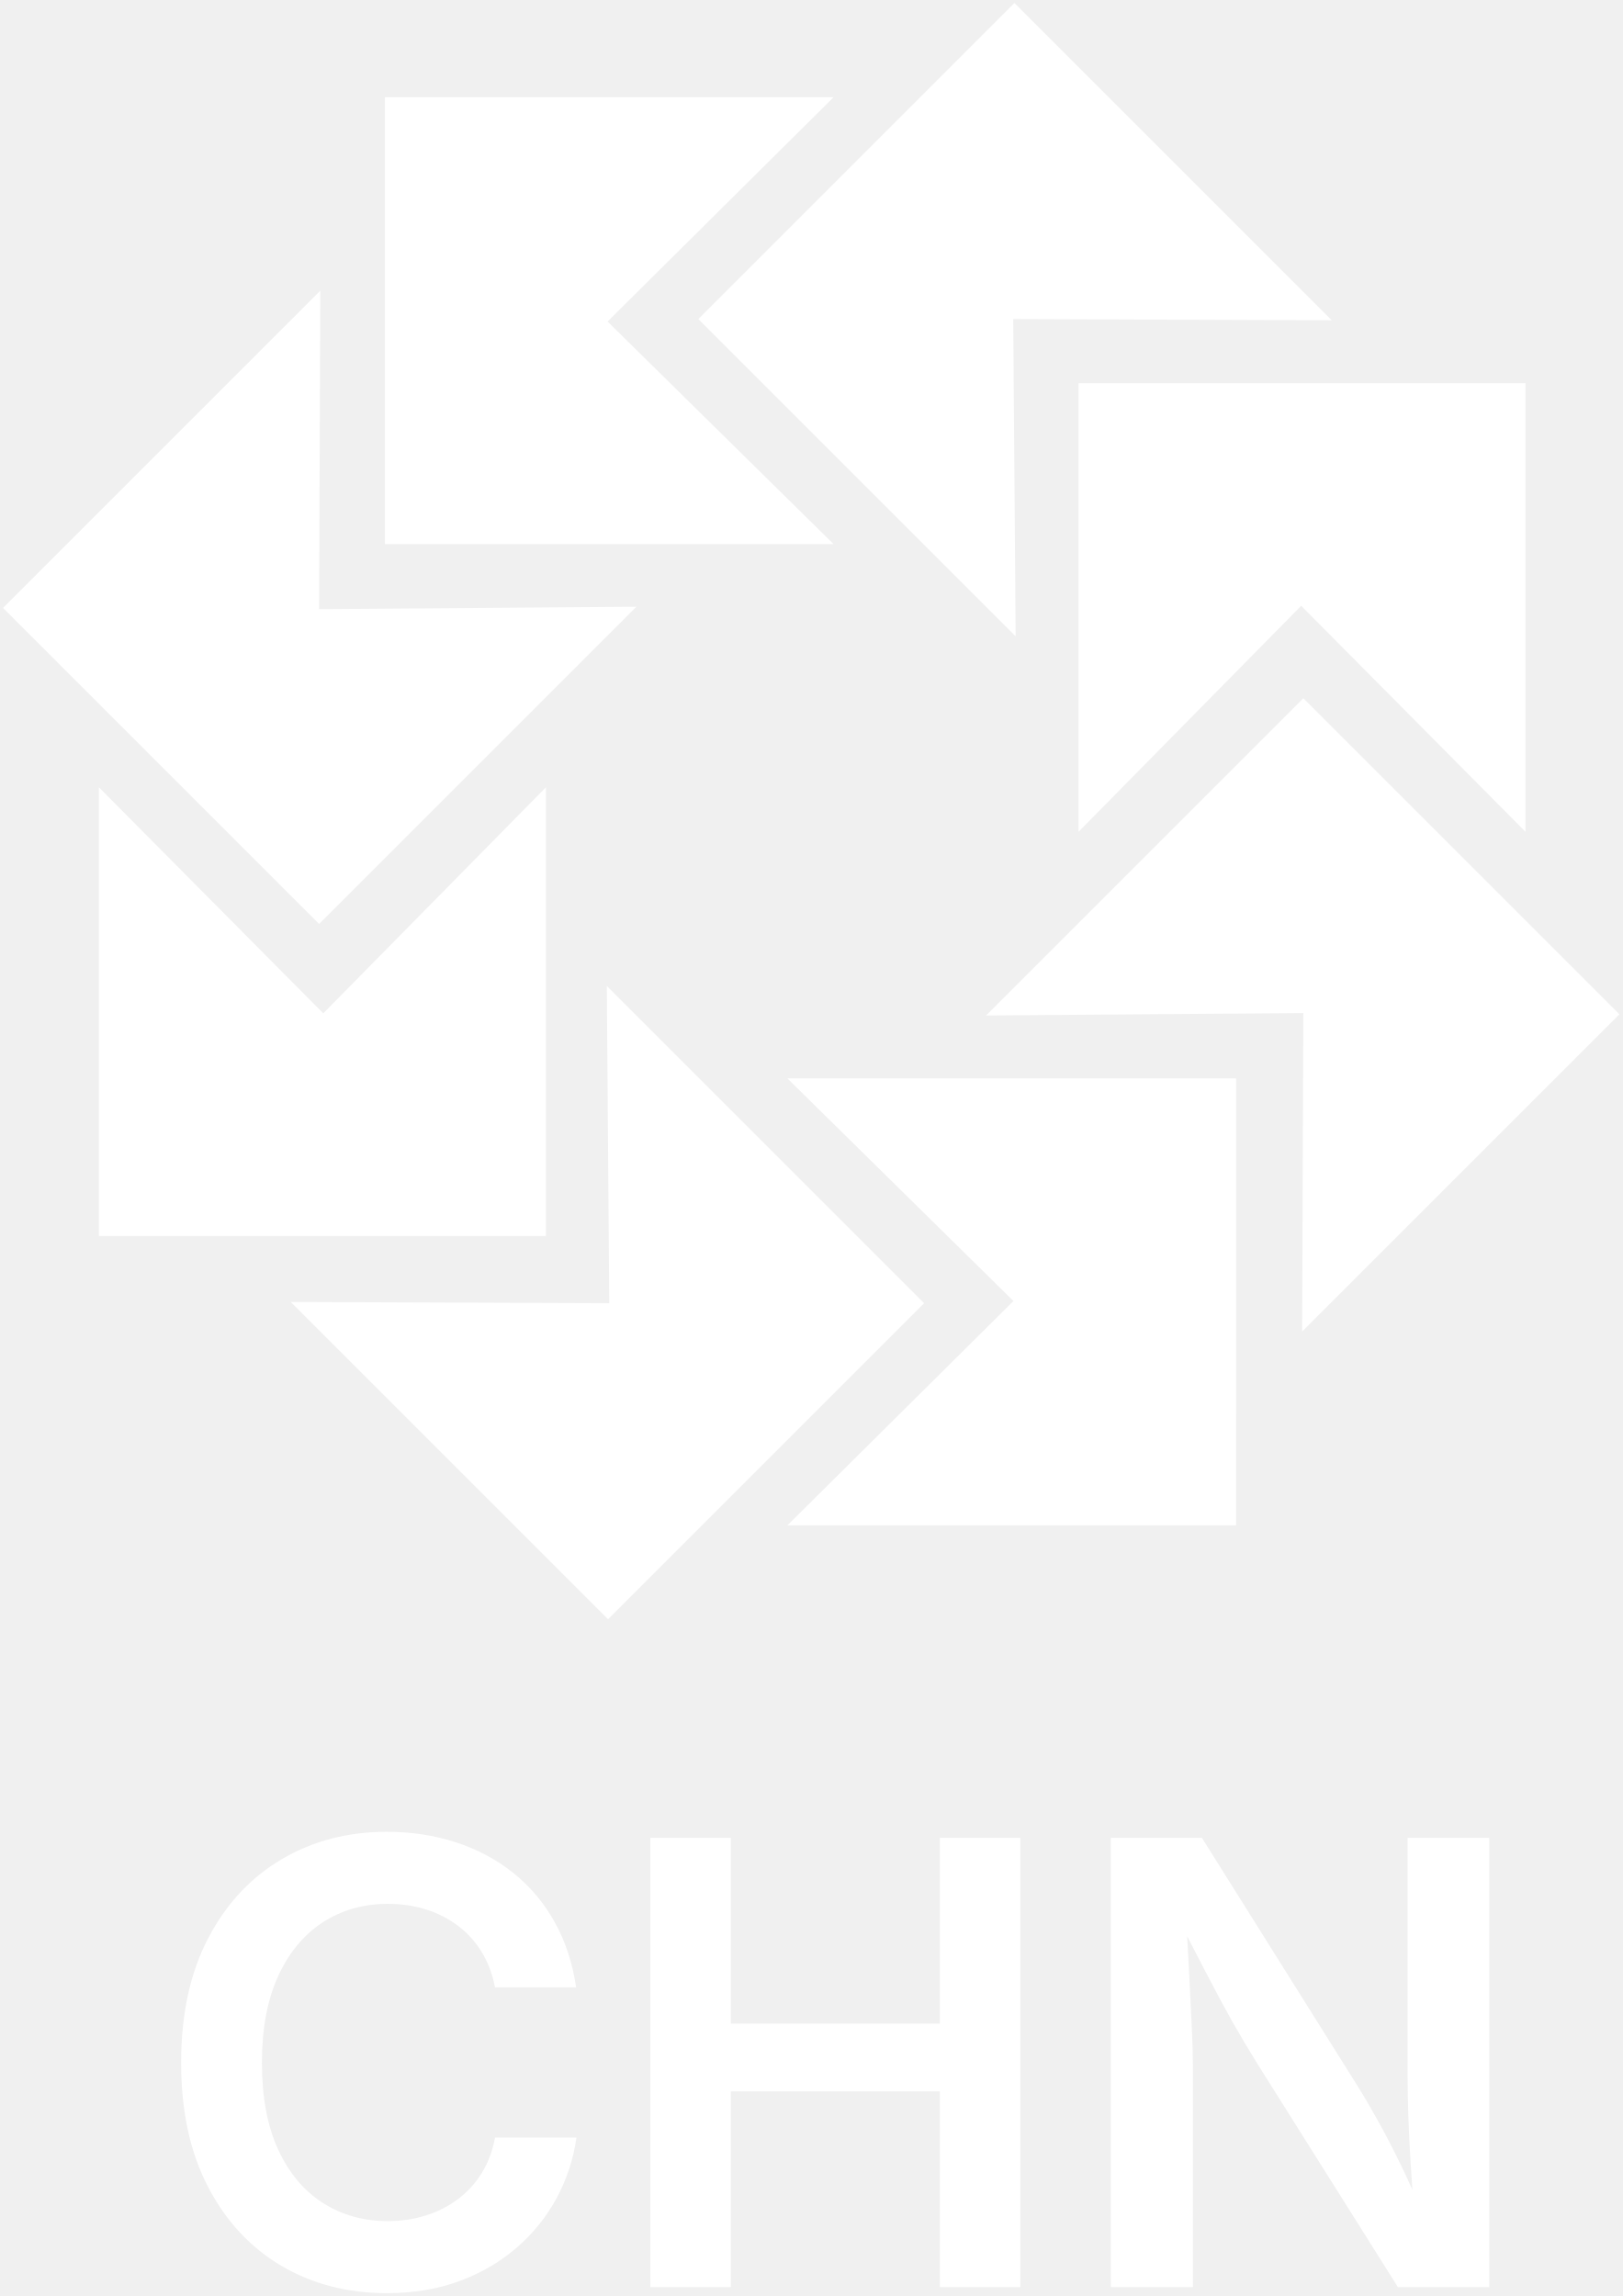
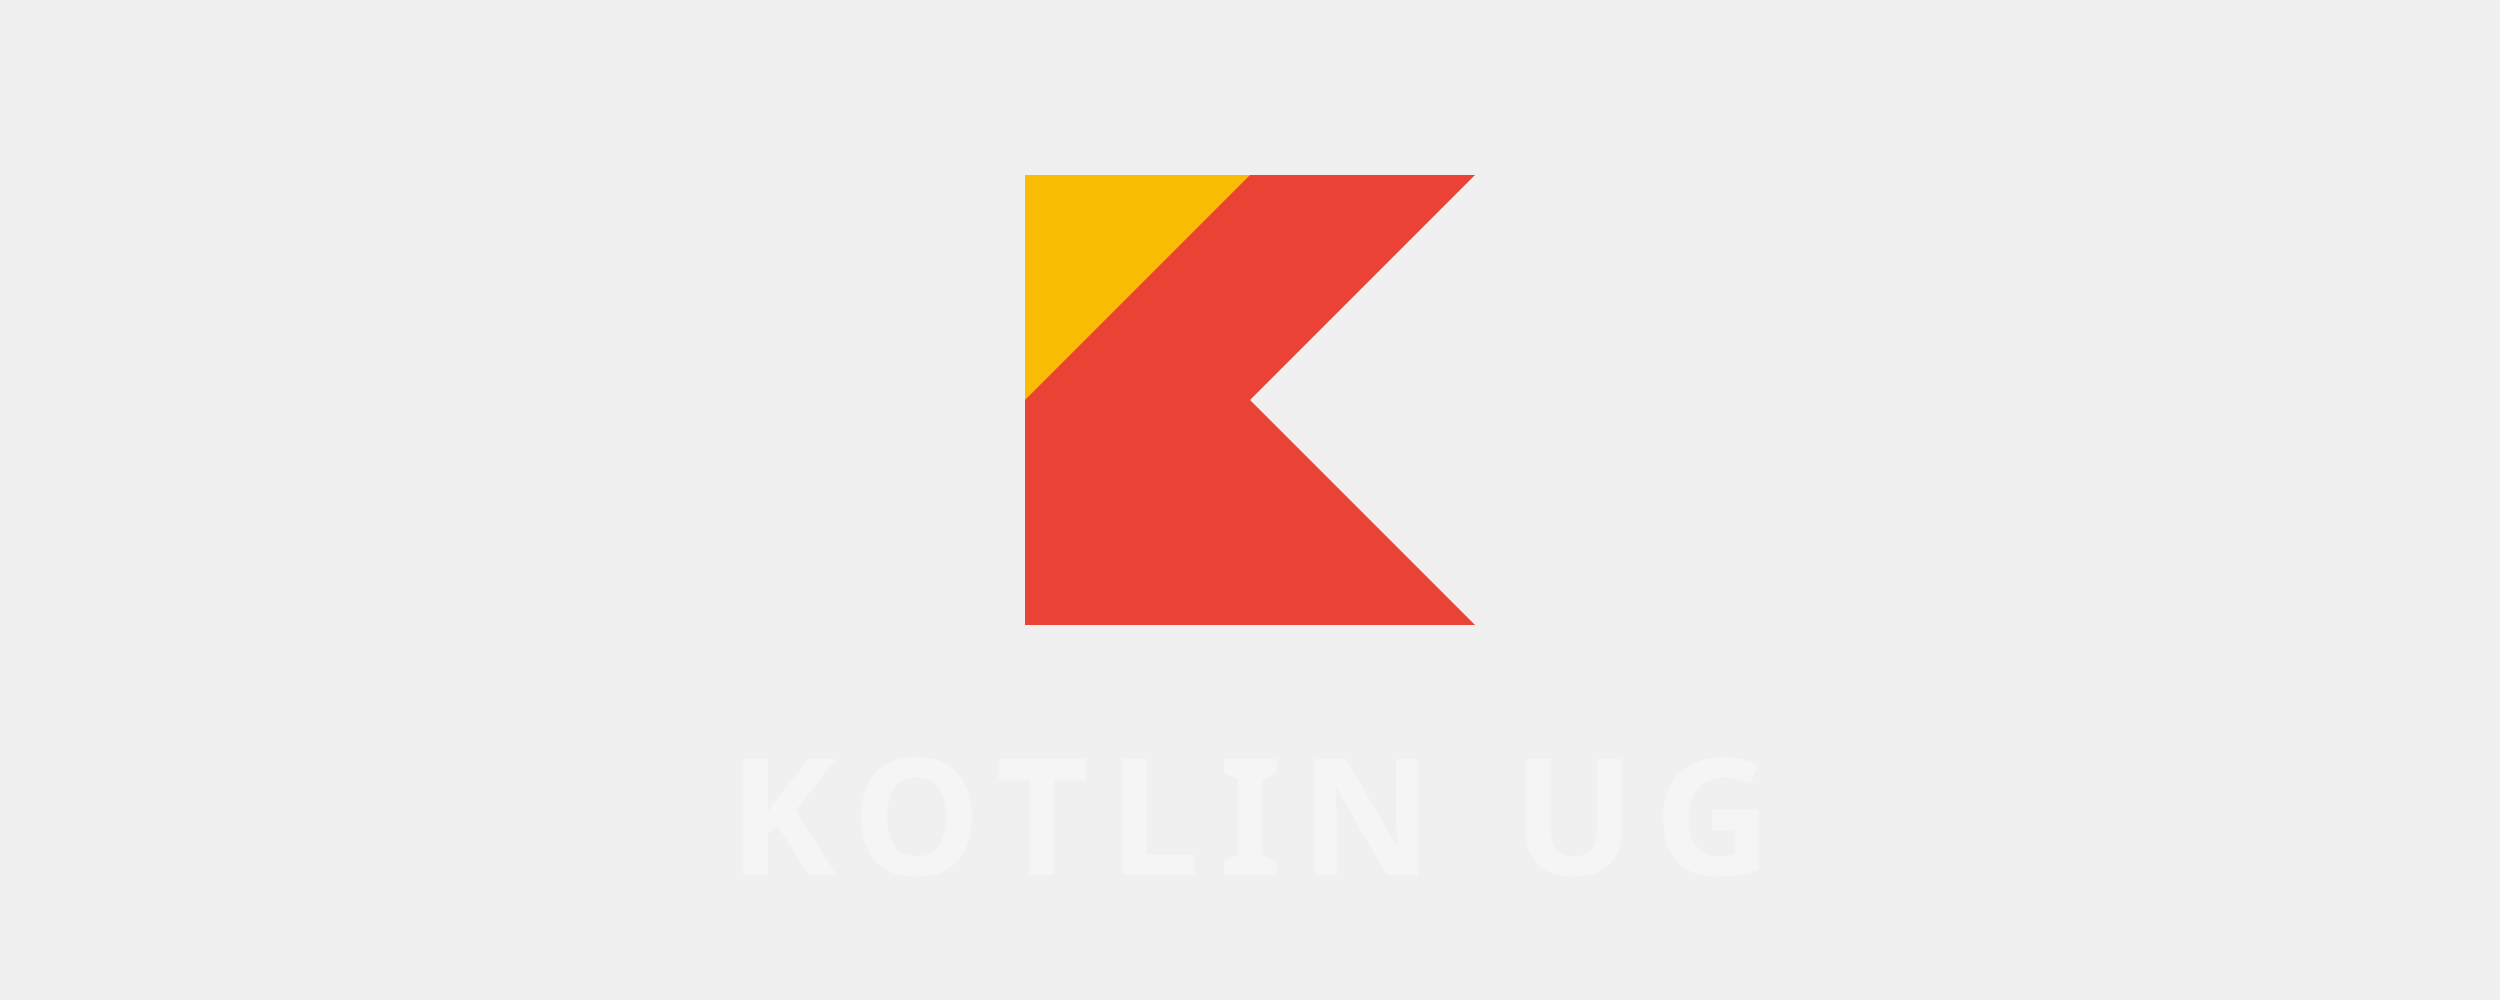
- <svg xmlns="http://www.w3.org/2000/svg" width="1026" height="1452" viewBox="1495 79 1026 1452" fill="none">
-   <path d="M1739.57 1529.2C1714.66 1529.2 1692.41 1523.42 1672.81 1511.84C1653.24 1500.27 1637.8 1483.62 1626.5 1461.89C1615.19 1440.14 1609.53 1414 1609.53 1383.49C1609.53 1352.85 1615.22 1326.63 1626.59 1304.84C1637.97 1283.05 1653.48 1266.37 1673.11 1254.8C1692.74 1243.22 1714.9 1237.43 1739.57 1237.43C1755.09 1237.43 1769.62 1239.64 1783.15 1244.05C1796.68 1248.43 1808.75 1254.85 1819.37 1263.3C1829.98 1271.73 1838.72 1282.04 1845.58 1294.25C1852.45 1306.45 1857.03 1320.31 1859.31 1335.83H1808.02C1806.37 1327.31 1803.53 1319.82 1799.52 1313.35C1795.54 1306.85 1790.55 1301.34 1784.54 1296.83C1778.57 1292.32 1771.84 1288.89 1764.35 1286.53C1756.85 1284.18 1748.84 1283 1740.32 1283C1724.83 1283 1711.07 1286.92 1699.03 1294.74C1687.02 1302.57 1677.62 1313.95 1670.82 1328.87C1664.02 1343.79 1660.62 1362 1660.62 1383.49C1660.62 1405.25 1664.05 1423.57 1670.92 1438.46C1677.79 1453.32 1687.22 1464.56 1699.23 1472.19C1711.23 1479.82 1724.86 1483.63 1740.12 1483.63C1748.64 1483.63 1756.65 1482.46 1764.15 1480.1C1771.68 1477.75 1778.46 1474.32 1784.49 1469.8C1790.53 1465.29 1795.57 1459.77 1799.62 1453.24C1803.7 1446.67 1806.5 1439.19 1808.02 1430.8H1859.51C1857.59 1444.4 1853.41 1457.15 1846.98 1469.06C1840.58 1480.93 1832.17 1491.38 1821.75 1500.4C1811.34 1509.42 1799.24 1516.48 1785.44 1521.59C1771.64 1526.67 1756.35 1529.2 1739.57 1529.2ZM1906.23 1525.37V1241.26H1957.12V1358.72H2089.3V1241.26H2140.19V1525.37H2089.3V1401.6H1957.12V1525.37H1906.23ZM2197.4 1525.37V1241.26H2255.01L2353.21 1397.82C2357.26 1404.29 2361.57 1411.63 2366.14 1419.86C2370.72 1428.05 2375.48 1437.2 2380.42 1447.32C2385.4 1457.4 2390.3 1468.61 2395.15 1480.95H2389.43C2388.53 1470.27 2387.73 1459.31 2387.04 1448.07C2386.34 1436.79 2385.83 1426.11 2385.5 1416.03C2385.2 1405.91 2385.05 1397.36 2385.05 1390.36V1241.26H2436.69V1525.37H2378.93L2290.28 1384.44C2284.67 1375.42 2279.38 1366.53 2274.41 1357.77C2269.47 1348.98 2264.13 1339.07 2258.39 1328.02C2252.69 1316.95 2245.77 1303.6 2237.65 1287.98H2244.86C2245.62 1301.84 2246.32 1314.97 2246.95 1327.38C2247.61 1339.75 2248.16 1350.83 2248.59 1360.61C2249.05 1370.39 2249.29 1378.29 2249.29 1384.29V1525.37H2197.4Z" fill="white" />
-   <path d="M1738.4 140.469H2022.13L1879.18 282.334L2022.13 423.116H1738.4V140.469Z" fill="white" />
-   <path d="M2136.45 80.906L2337.08 281.534L2135.69 280.768L2137.22 481.396L1936.59 280.768L2136.45 80.906Z" fill="white" />
-   <path d="M2459.64 321.318L2459.64 605.049L2317.78 462.101L2176.99 605.049L2176.99 321.318L2459.64 321.318Z" fill="white" />
-   <path d="M2519 720.441L2318.37 921.069L2319.14 719.676L2118.51 721.207L2319.14 520.579L2519 720.441Z" fill="white" />
-   <path d="M2276.62 1043.64L1992.89 1043.64L2135.84 901.775L1992.89 760.993L2276.63 760.993L2276.62 1043.64Z" fill="white" />
-   <path d="M1879.48 1103L1678.85 902.376L1880.24 903.142L1878.71 702.514L2079.34 903.142L1879.48 1103Z" fill="white" />
-   <path d="M1557.55 860.625L1557.55 576.894L1699.42 719.843L1840.2 576.894L1840.2 860.625L1557.55 860.625Z" fill="white" />
-   <path d="M1496.91 463.469L1697.53 262.841L1696.77 464.235L1897.4 462.703L1696.77 663.331L1496.91 463.469Z" fill="white" />
+ <svg xmlns="http://www.w3.org/2000/svg" viewBox="0 0 200 80" fill="none">
+   <polygon points="82,14 118,14 100,32 118,50 82,50" fill="#EA4335" />
+   <polygon points="82,14 100,14 82,32" fill="#FBBC04" />
+   <text x="100" y="70" text-anchor="middle" fill="#F5F5F5" font-family="Google Sans, system-ui, sans-serif" font-size="13" font-weight="700" letter-spacing="1.5">KOTLIN UG</text>
</svg>
